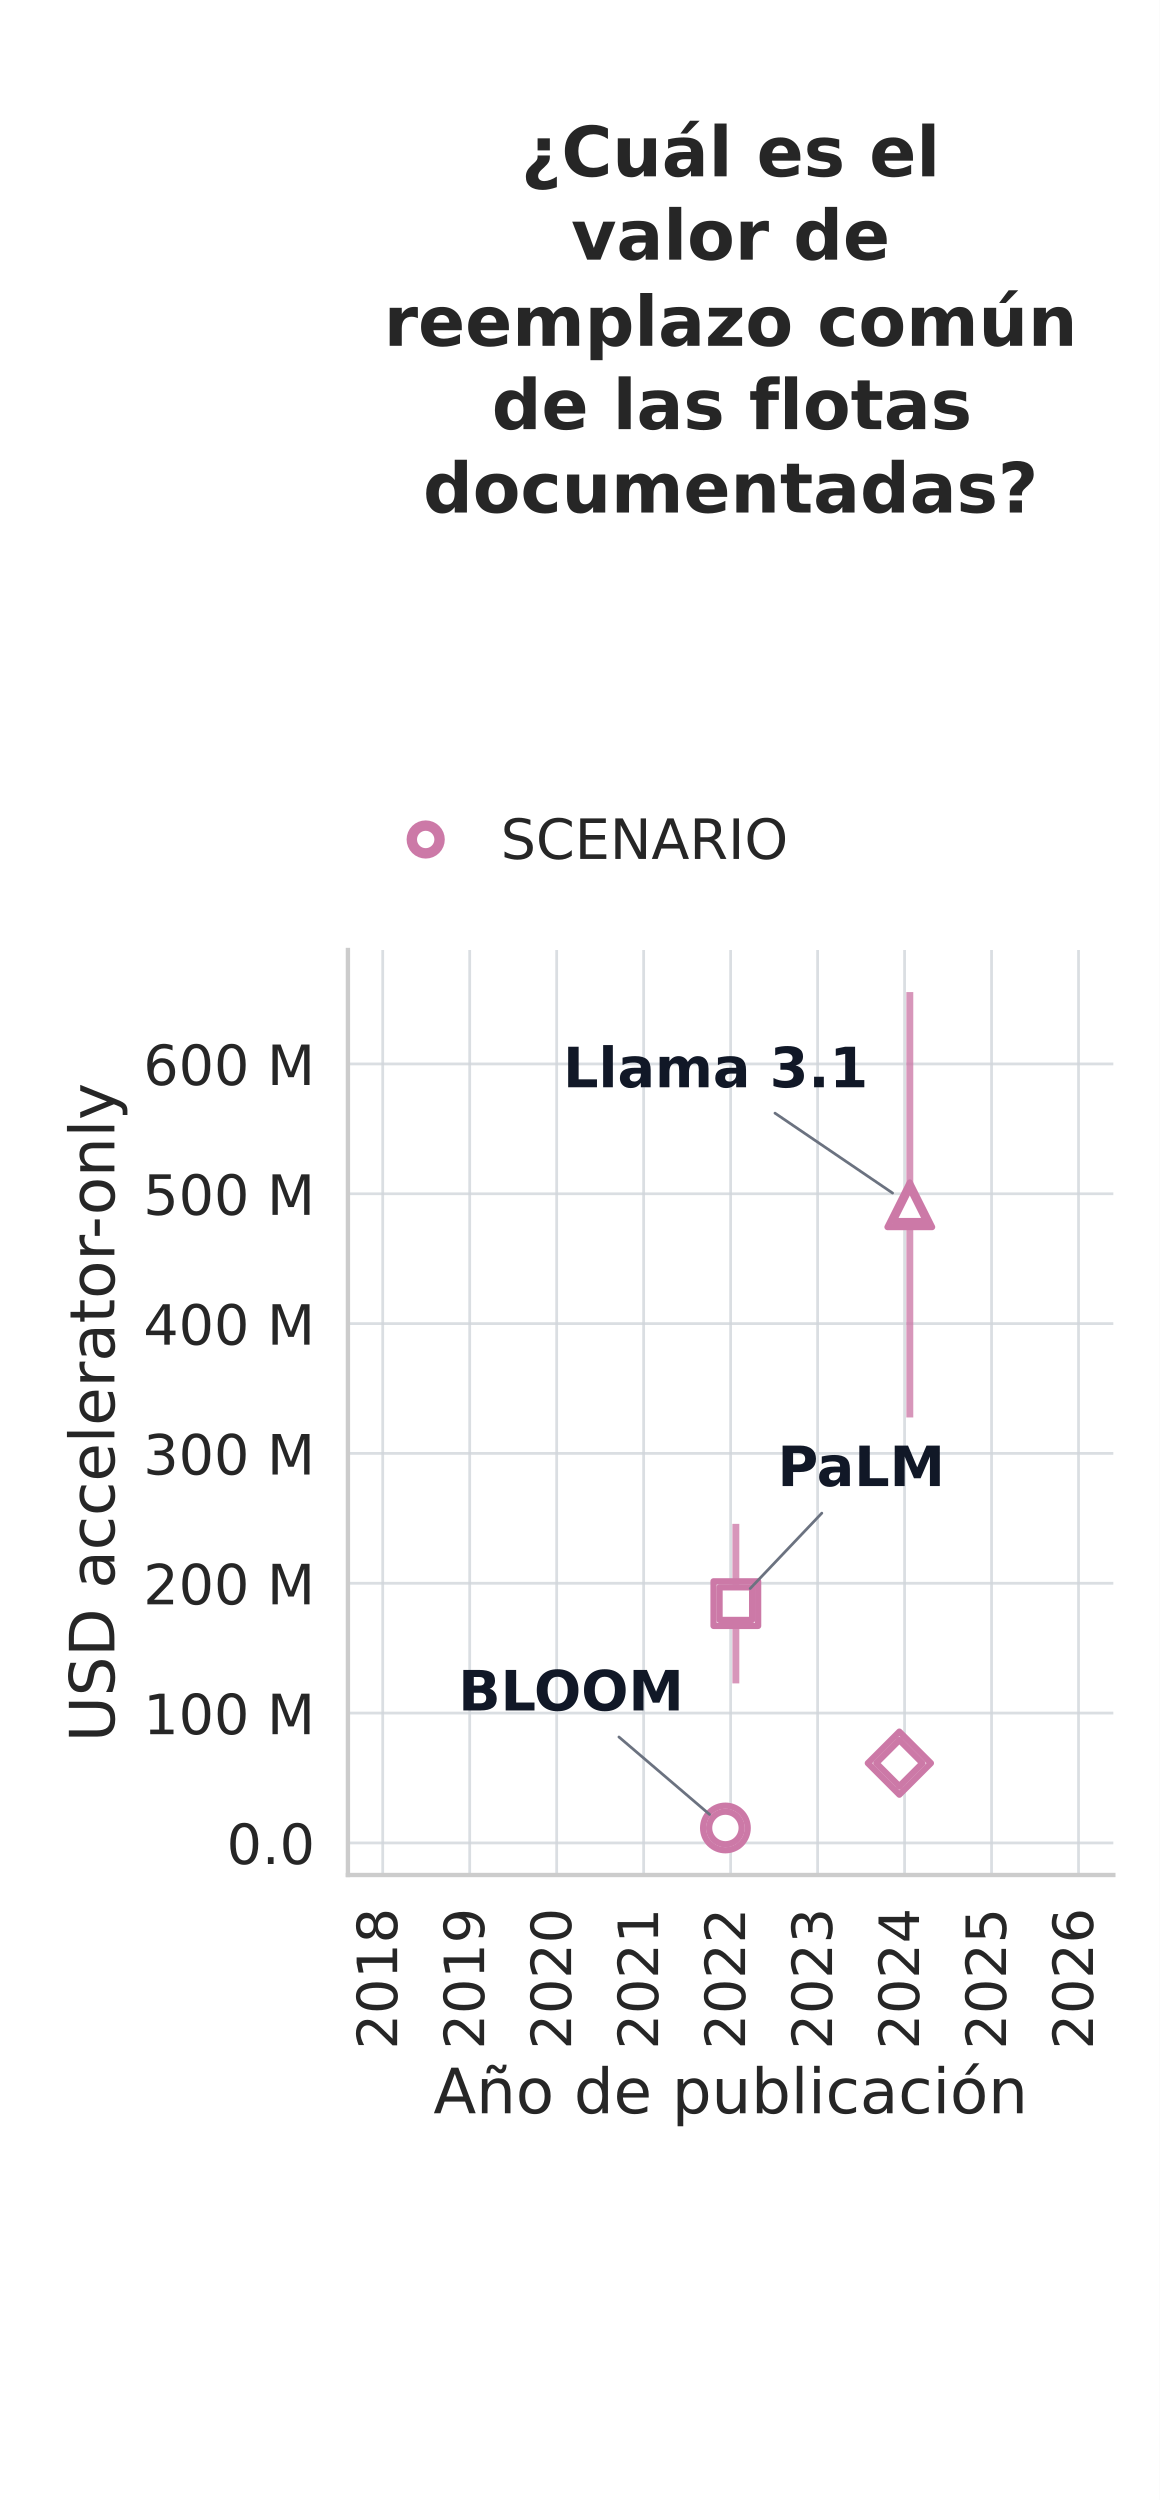
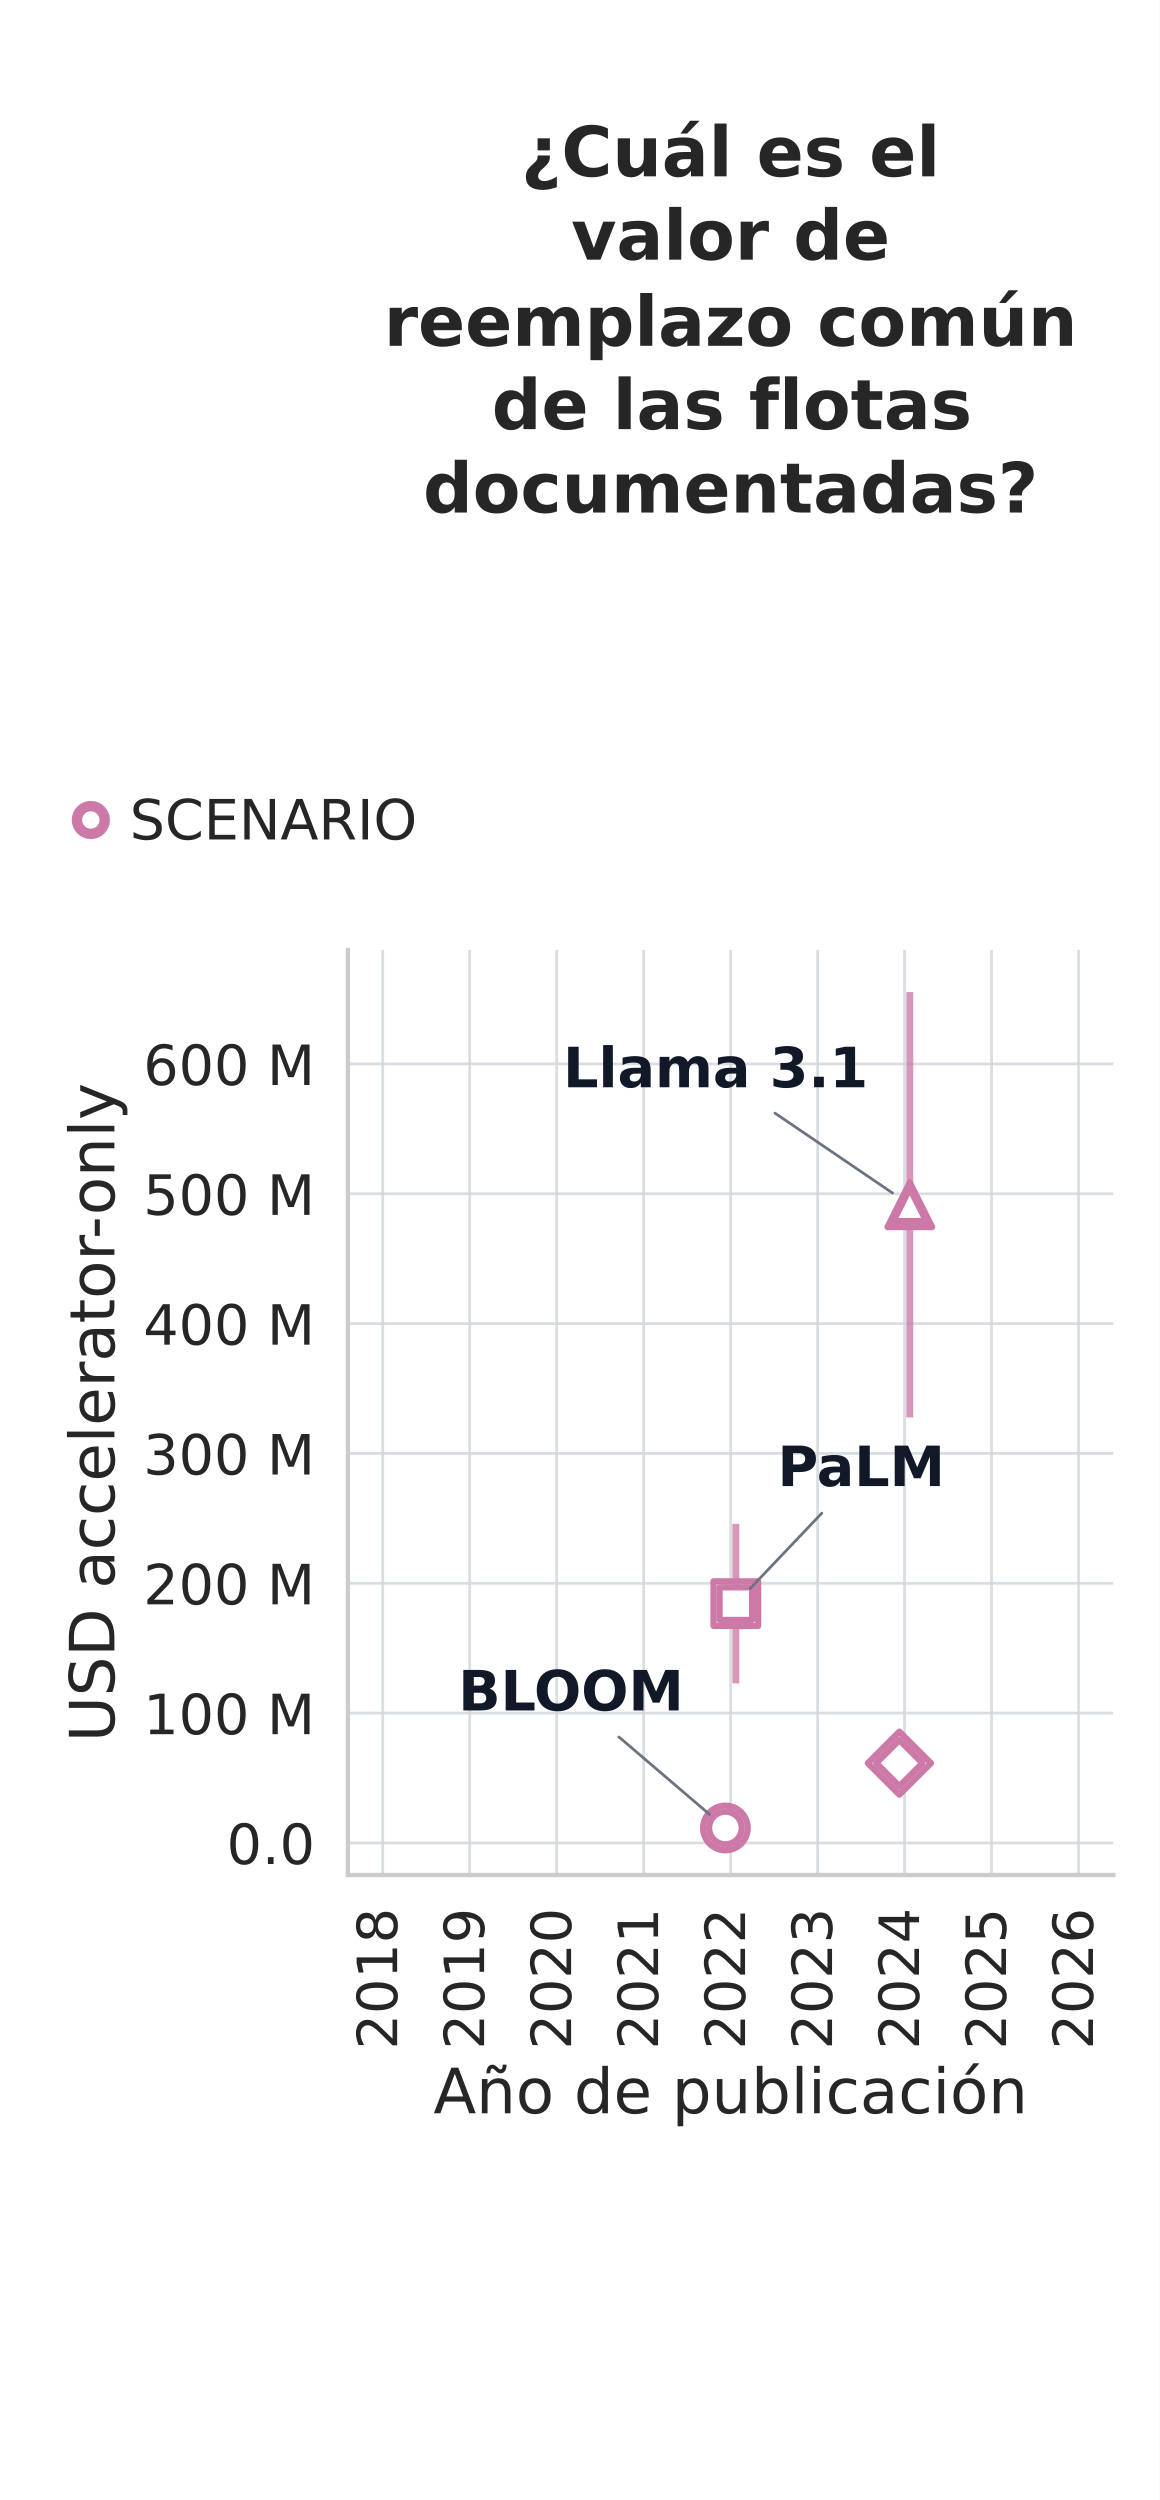
<svg xmlns="http://www.w3.org/2000/svg" xmlns:xlink="http://www.w3.org/1999/xlink" aria-labelledby="training_replacement_value-title training_replacement_value-desc" data-figure-id="training_replacement_value" data-route="annex" height="720pt" role="img" style="max-width:100%;height:auto" version="1.1" viewBox="0 0 334 720" width="334pt">
  <defs>
    <style type="text/css">*{stroke-linejoin: round; stroke-linecap: butt}</style>
  </defs>
  <g id="figure_1">
    <g id="patch_1">
      <path d="M 0 720  L 334 720  L 334 0  L 0 0  z " style="fill: #ffffff" />
    </g>
    <g id="axes_1">
      <g id="patch_2">
        <path d="M 100.2 540  L 320.64 540  L 320.64 273.6  L 100.2 273.6  z " style="fill: #ffffff" />
      </g>
      <g id="matplotlib.axis_1">
        <g id="xtick_1">
          <g id="line2d_1">
            <path clip-path="url(#p2995dd77b6)" d="M 110.22 540  L 110.22 273.6  " style="fill: none; stroke: #d1d5db; stroke-opacity: 0.8; stroke-width: 0.8; stroke-linecap: round" />
          </g>
          <g id="text_1">
            <text style="font-size: 16px; font-family: 'DejaVu Sans'; fill: #262626" transform="translate(114.3762 590.22) rotate(-90)">2018</text>
          </g>
        </g>
        <g id="xtick_2">
          <g id="line2d_2">
            <path clip-path="url(#p2995dd77b6)" d="M 135.27 540  L 135.27 273.6  " style="fill: none; stroke: #d1d5db; stroke-opacity: 0.8; stroke-width: 0.8; stroke-linecap: round" />
          </g>
          <g id="text_2">
            <text style="font-size: 16px; font-family: 'DejaVu Sans'; fill: #262626" transform="translate(139.4263 590.22) rotate(-90)">2019</text>
          </g>
        </g>
        <g id="xtick_3">
          <g id="line2d_3">
            <path clip-path="url(#p2995dd77b6)" d="M 160.32 540  L 160.32 273.6  " style="fill: none; stroke: #d1d5db; stroke-opacity: 0.8; stroke-width: 0.8; stroke-linecap: round" />
          </g>
          <g id="text_3">
            <text style="font-size: 16px; font-family: 'DejaVu Sans'; fill: #262626" transform="translate(164.4762 590.22) rotate(-90)">2020</text>
          </g>
        </g>
        <g id="xtick_4">
          <g id="line2d_4">
            <path clip-path="url(#p2995dd77b6)" d="M 185.37 540  L 185.37 273.6  " style="fill: none; stroke: #d1d5db; stroke-opacity: 0.8; stroke-width: 0.8; stroke-linecap: round" />
          </g>
          <g id="text_4">
            <text style="font-size: 16px; font-family: 'DejaVu Sans'; fill: #262626" transform="translate(189.5263 590.22) rotate(-90)">2021</text>
          </g>
        </g>
        <g id="xtick_5">
          <g id="line2d_5">
            <path clip-path="url(#p2995dd77b6)" d="M 210.42 540  L 210.42 273.6  " style="fill: none; stroke: #d1d5db; stroke-opacity: 0.8; stroke-width: 0.8; stroke-linecap: round" />
          </g>
          <g id="text_5">
            <text style="font-size: 16px; font-family: 'DejaVu Sans'; fill: #262626" transform="translate(214.5762 590.22) rotate(-90)">2022</text>
          </g>
        </g>
        <g id="xtick_6">
          <g id="line2d_6">
            <path clip-path="url(#p2995dd77b6)" d="M 235.47 540  L 235.47 273.6  " style="fill: none; stroke: #d1d5db; stroke-opacity: 0.8; stroke-width: 0.8; stroke-linecap: round" />
          </g>
          <g id="text_6">
            <text style="font-size: 16px; font-family: 'DejaVu Sans'; fill: #262626" transform="translate(239.6262 590.22) rotate(-90)">2023</text>
          </g>
        </g>
        <g id="xtick_7">
          <g id="line2d_7">
            <path clip-path="url(#p2995dd77b6)" d="M 260.52 540  L 260.52 273.6  " style="fill: none; stroke: #d1d5db; stroke-opacity: 0.8; stroke-width: 0.8; stroke-linecap: round" />
          </g>
          <g id="text_7">
            <text style="font-size: 16px; font-family: 'DejaVu Sans'; fill: #262626" transform="translate(264.6762 590.22) rotate(-90)">2024</text>
          </g>
        </g>
        <g id="xtick_8">
          <g id="line2d_8">
            <path clip-path="url(#p2995dd77b6)" d="M 285.57 540  L 285.57 273.6  " style="fill: none; stroke: #d1d5db; stroke-opacity: 0.8; stroke-width: 0.8; stroke-linecap: round" />
          </g>
          <g id="text_8">
            <text style="font-size: 16px; font-family: 'DejaVu Sans'; fill: #262626" transform="translate(289.7262 590.22) rotate(-90)">2025</text>
          </g>
        </g>
        <g id="xtick_9">
          <g id="line2d_9">
            <path clip-path="url(#p2995dd77b6)" d="M 310.62 540  L 310.62 273.6  " style="fill: none; stroke: #d1d5db; stroke-opacity: 0.8; stroke-width: 0.8; stroke-linecap: round" />
          </g>
          <g id="text_9">
            <text style="font-size: 16px; font-family: 'DejaVu Sans'; fill: #262626" transform="translate(314.7763 590.22) rotate(-90)">2026</text>
          </g>
        </g>
        <g id="text_10">
          <text style="font-size: 18px; font-family: 'DejaVu Sans'; text-anchor: middle; fill: #262626" transform="rotate(-0 210.42 608.6172)" x="210.42" y="608.617">Año de publicación</text>
        </g>
      </g>
      <g id="matplotlib.axis_2">
        <g id="ytick_1">
          <g id="line2d_10">
            <path clip-path="url(#p2995dd77b6)" d="M 100.2 530.763  L 320.64 530.763  " style="fill: none; stroke: #d1d5db; stroke-opacity: 0.8; stroke-width: 0.8; stroke-linecap: round" />
          </g>
          <g id="text_11">
            <text style="font-size: 16px; font-family: 'DejaVu Sans'; text-anchor: end; fill: #262626" transform="rotate(-0 90.7 536.8408)" x="90.7" y="536.841">0.0</text>
          </g>
        </g>
        <g id="ytick_2">
          <g id="line2d_11">
            <path clip-path="url(#p2995dd77b6)" d="M 100.2 493.37  L 320.64 493.37  " style="fill: none; stroke: #d1d5db; stroke-opacity: 0.8; stroke-width: 0.8; stroke-linecap: round" />
          </g>
          <g id="text_12">
            <text style="font-size: 16px; font-family: 'DejaVu Sans'; text-anchor: end; fill: #262626" transform="rotate(-0 90.7 499.4486)" x="90.7" y="499.449">100 M</text>
          </g>
        </g>
        <g id="ytick_3">
          <g id="line2d_12">
            <path clip-path="url(#p2995dd77b6)" d="M 100.2 455.978  L 320.64 455.978  " style="fill: none; stroke: #d1d5db; stroke-opacity: 0.8; stroke-width: 0.8; stroke-linecap: round" />
          </g>
          <g id="text_13">
            <text style="font-size: 16px; font-family: 'DejaVu Sans'; text-anchor: end; fill: #262626" transform="rotate(-0 90.7 462.0564)" x="90.7" y="462.056">200 M</text>
          </g>
        </g>
        <g id="ytick_4">
          <g id="line2d_13">
            <path clip-path="url(#p2995dd77b6)" d="M 100.2 418.586  L 320.64 418.586  " style="fill: none; stroke: #d1d5db; stroke-opacity: 0.8; stroke-width: 0.8; stroke-linecap: round" />
          </g>
          <g id="text_14">
            <text style="font-size: 16px; font-family: 'DejaVu Sans'; text-anchor: end; fill: #262626" transform="rotate(-0 90.7 424.6641)" x="90.7" y="424.664">300 M</text>
          </g>
        </g>
        <g id="ytick_5">
          <g id="line2d_14">
            <path clip-path="url(#p2995dd77b6)" d="M 100.2 381.194  L 320.64 381.194  " style="fill: none; stroke: #d1d5db; stroke-opacity: 0.8; stroke-width: 0.8; stroke-linecap: round" />
          </g>
          <g id="text_15">
            <text style="font-size: 16px; font-family: 'DejaVu Sans'; text-anchor: end; fill: #262626" transform="rotate(-0 90.7 387.2719)" x="90.7" y="387.272">400 M</text>
          </g>
        </g>
        <g id="ytick_6">
          <g id="line2d_15">
            <path clip-path="url(#p2995dd77b6)" d="M 100.2 343.802  L 320.64 343.802  " style="fill: none; stroke: #d1d5db; stroke-opacity: 0.8; stroke-width: 0.8; stroke-linecap: round" />
          </g>
          <g id="text_16">
            <text style="font-size: 16px; font-family: 'DejaVu Sans'; text-anchor: end; fill: #262626" transform="rotate(-0 90.7 349.8797)" x="90.7" y="349.88">500 M</text>
          </g>
        </g>
        <g id="ytick_7">
          <g id="line2d_16">
            <path clip-path="url(#p2995dd77b6)" d="M 100.2 306.409  L 320.64 306.409  " style="fill: none; stroke: #d1d5db; stroke-opacity: 0.8; stroke-width: 0.8; stroke-linecap: round" />
          </g>
          <g id="text_17">
            <text style="font-size: 16px; font-family: 'DejaVu Sans'; text-anchor: end; fill: #262626" transform="rotate(-0 90.7 312.4875)" x="90.7" y="312.488">600 M</text>
          </g>
        </g>
        <g id="text_18">
          <text style="font-size: 18px; font-family: 'DejaVu Sans'; text-anchor: middle; fill: #262626" transform="rotate(-90 32.94578 406.8)" x="32.946" y="406.8">USD accelerator-only</text>
        </g>
      </g>
      <g data-interval-geometry="true" data-row-index="0" id="interval-000">
        <path clip-path="url(#p2995dd77b6)" d="M 208.917 527.891  L 208.917 525.019  " style="fill: none; stroke: #cc79a7; stroke-opacity: 0.78; stroke-width: 2" />
      </g>
      <g data-interval-geometry="true" data-row-index="1" id="interval-001">
        <path clip-path="url(#p2995dd77b6)" d="M 211.923 484.815  L 211.923 438.868  " style="fill: none; stroke: #cc79a7; stroke-opacity: 0.78; stroke-width: 2" />
      </g>
      <g data-interval-geometry="true" data-row-index="2" id="interval-002">
        <path clip-path="url(#p2995dd77b6)" d="M 259.017 515.447  L 259.017 500.131  " style="fill: none; stroke: #cc79a7; stroke-opacity: 0.78; stroke-width: 2" />
      </g>
      <g data-interval-geometry="true" data-row-index="3" id="interval-003">
        <path clip-path="url(#p2995dd77b6)" d="M 262.023 408.236  L 262.023 285.709  " style="fill: none; stroke: #cc79a7; stroke-opacity: 0.78; stroke-width: 2" />
      </g>
      <g id="patch_3">
        <path d="M 100.2 540  L 100.2 273.6  " style="fill: none; stroke: #cccccc; stroke-width: 1.25; stroke-linejoin: miter; stroke-linecap: square" />
      </g>
      <g id="patch_4">
        <path d="M 100.2 540  L 320.64 540  " style="fill: none; stroke: #cccccc; stroke-width: 1.25; stroke-linejoin: miter; stroke-linecap: square" />
      </g>
      <g data-outline-for="0" data-scenario-outline="true" id="scenario-outline-000">
        <path clip-path="url(#p2995dd77b6)" d="M 208.917 532.878  C 210.62 532.878 212.254 532.201 213.458 530.997  C 214.663 529.792 215.34 528.158 215.34 526.455  C 215.34 524.752 214.663 523.118 213.458 521.914  C 212.254 520.709 210.62 520.032 208.917 520.032  C 207.214 520.032 205.58 520.709 204.376 521.914  C 203.171 523.118 202.494 524.752 202.494 526.455  C 202.494 528.158 203.171 529.792 204.376 530.997  C 205.58 532.201 207.214 532.878 208.917 532.878  L 208.917 532.878  z " style="fill: none; stroke: #cc79a7; stroke-width: 1.8" />
      </g>
      <g data-outline-for="1" data-scenario-outline="true" id="scenario-outline-001">
        <path clip-path="url(#p2995dd77b6)" d="M 205.5 468.264  L 218.346 468.264  L 218.346 455.419  L 205.5 455.419  L 205.5 468.264  z " style="fill: none; stroke: #cc79a7; stroke-width: 1.8" />
      </g>
      <g data-outline-for="2" data-scenario-outline="true" id="scenario-outline-002">
        <path clip-path="url(#p2995dd77b6)" d="M 259.017 516.872  L 268.1 507.789  L 259.017 498.706  L 249.934 507.789  L 259.017 516.872  z " style="fill: none; stroke: #cc79a7; stroke-width: 1.8" />
      </g>
      <g data-outline-for="3" data-scenario-outline="true" id="scenario-outline-003">
        <path clip-path="url(#p2995dd77b6)" d="M 262.023 340.55  L 255.6 353.395  L 268.446 353.395  L 262.023 340.55  z " style="fill: none; stroke: #cc79a7; stroke-width: 1.8" />
      </g>
      <g id="text_19">
        <text style="font-weight: 700; font-size: 20px; font-family: 'DejaVu Sans'; fill: #262626" transform="translate(150.0762 50.77813)">¿Cuál es el</text>
        <text style="font-weight: 700; font-size: 20px; font-family: 'DejaVu Sans'; fill: #262626" transform="translate(164.5012 74.78359)">valor de</text>
        <text style="font-weight: 700; font-size: 20px; font-family: 'DejaVu Sans'; fill: #262626" transform="translate(110.5403 99.58906)">reemplazo común</text>
        <text style="font-weight: 700; font-size: 20px; font-family: 'DejaVu Sans'; fill: #262626" transform="translate(141.6262 123.5945)">de las flotas</text>
        <text style="font-weight: 700; font-size: 20px; font-family: 'DejaVu Sans'; fill: #262626" transform="translate(121.8356 147.6)">documentadas?</text>
      </g>
      <g data-claim-scope="accelerator_only_common_date_replacement_scenario_not_historical_training_cost" data-confidence="not_applicable" data-high="15360000" data-low="7680000" data-marker="o" data-model-id="DM_BLOOM_176B" data-quantitative="true" data-role="A100_80GB_GPU × common 2026 slot price" data-row-index="0" data-source-ids="S_BIGSCIENCE_BLOOM_PAPER S_COURSE_DESIGN" data-status="SCENARIO" data-status-style="double-outline" data-unit="USD" data-value="11520000" id="mark-000">
        <defs>
          <path d="M 0 4.69  C 1.244 4.69 2.437 4.196 3.317 3.317  C 4.196 2.437 4.69 1.244 4.69 0  C 4.69 -1.244 4.196 -2.437 3.317 -3.317  C 2.437 -4.196 1.244 -4.69 0 -4.69  C -1.244 -4.69 -2.437 -4.196 -3.317 -3.317  C -4.196 -2.437 -4.69 -1.244 -4.69 0  C -4.69 1.244 -4.196 2.437 -3.317 3.317  C -2.437 4.196 -1.244 4.69 0 4.69  z " id="m220f9bcd17" style="stroke: #cc79a7; stroke-width: 1.8" />
        </defs>
        <g clip-path="url(#p2995dd77b6)">
          <use style="fill: #ffffff; stroke: #cc79a7; stroke-width: 1.8" x="208.917" y="526.455" xlink:href="#m220f9bcd17" />
        </g>
      </g>
      <g data-claim-scope="accelerator_only_common_date_replacement_scenario_not_historical_training_cost" data-confidence="not_applicable" data-high="245760000" data-low="122880000" data-marker="s" data-model-id="DM_PALM_540B" data-quantitative="true" data-role="TPU_v4_chip_peak × common 2026 slot price" data-row-index="1" data-source-ids="S_GOOGLE_PALM_PAPER S_COURSE_DESIGN" data-status="SCENARIO" data-status-style="double-outline" data-unit="USD" data-value="184320000" id="mark-001">
        <defs>
          <path d="M -4.69 4.69  L 4.69 4.69  L 4.69 -4.69  L -4.69 -4.69  z " id="mc2b6606a25" style="stroke: #cc79a7; stroke-width: 1.8" />
        </defs>
        <g clip-path="url(#p2995dd77b6)">
          <use style="fill: #ffffff; stroke: #cc79a7; stroke-width: 1.8" x="211.923" y="461.841" xlink:href="#mc2b6606a25" />
        </g>
      </g>
      <g data-claim-scope="accelerator_only_common_date_replacement_scenario_not_historical_training_cost" data-confidence="not_applicable" data-high="81920000" data-low="40960000" data-marker="D" data-model-id="DM_DEEPSEEK_V3" data-quantitative="true" data-role="H800_GPU × common 2026 slot price" data-row-index="2" data-source-ids="S_DEEPSEEK_V3_PAPER S_COURSE_DESIGN" data-status="SCENARIO" data-status-style="double-outline" data-unit="USD" data-value="61440000" id="mark-002">
        <defs>
          <path d="M -0 6.633  L 6.633 0  L 0 -6.633  L -6.633 -0  z " id="m3154be95e4" style="stroke: #cc79a7; stroke-width: 1.8" />
        </defs>
        <g clip-path="url(#p2995dd77b6)">
          <use style="fill: #ffffff; stroke: #cc79a7; stroke-width: 1.8" x="259.017" y="507.789" xlink:href="#m3154be95e4" />
        </g>
      </g>
      <g data-claim-scope="accelerator_only_common_date_replacement_scenario_not_historical_training_cost" data-confidence="not_applicable" data-high="655360000" data-low="327680000" data-marker="^" data-model-id="DM_LLAMA31_405B" data-quantitative="true" data-role="H100_80GB_GPU_peak × common 2026 slot price" data-row-index="3" data-source-ids="S_META_LLAMA31_PAPER S_COURSE_DESIGN" data-status="SCENARIO" data-status-style="double-outline" data-unit="USD" data-value="491520000" id="mark-003">
        <defs>
          <path d="M 0 -4.69  L -4.69 4.69  L 4.69 4.69  z " id="mbe94e19a85" style="stroke: #cc79a7; stroke-width: 1.8" />
        </defs>
        <g clip-path="url(#p2995dd77b6)">
          <use style="fill: #ffffff; stroke: #cc79a7; stroke-width: 1.8" x="262.023" y="346.972" xlink:href="#mbe94e19a85" />
        </g>
      </g>
      <g id="patch_5">
        <path d="M 178.254 500.256  Q 191.304 511.406 204.354 522.556  " style="fill: none; stroke: #6b7280; stroke-width: 0.8; stroke-linecap: round" />
      </g>
      <g id="direct-label-000">
        <text data-direct-label="true" style="font-weight: 700; font-size: 16px; font-family: 'DejaVu Sans'; text-anchor: end; fill: #111827" transform="rotate(-0 196.917 492.6113)" x="196.917" y="492.611">BLOOM</text>
      </g>
      <g id="patch_6">
        <path d="M 236.678 435.788  Q 226.366 446.641 216.054 457.494  " style="fill: none; stroke: #6b7280; stroke-width: 0.8; stroke-linecap: round" />
      </g>
      <g id="direct-label-001">
        <text data-direct-label="true" style="font-weight: 700; font-size: 16px; font-family: 'DejaVu Sans'; text-anchor: start; fill: #111827" transform="rotate(-0 223.923 427.9976)" x="223.923" y="427.998">PaLM</text>
      </g>
      <g id="patch_7">
        <path d="M 223.2 320.595  Q 240.129 332.097 257.059 343.6  " style="fill: none; stroke: #6b7280; stroke-width: 0.8; stroke-linecap: round" />
      </g>
      <g id="direct-label-003">
        <text data-direct-label="true" style="font-weight: 700; font-size: 16px; font-family: 'DejaVu Sans'; text-anchor: end; fill: #111827" transform="rotate(-0 250.023 313.1287)" x="250.023" y="313.129">Llama 3.1</text>
      </g>
      <g id="legend_1">
        <g id="line2d_17">
          <defs>
            <path d="M 0 4  C 1.061 4 2.078 3.579 2.828 2.828  C 3.579 2.078 4 1.061 4 0  C 4 -1.061 3.579 -2.078 2.828 -2.828  C 2.078 -3.579 1.061 -4 0 -4  C -1.061 -4 -2.078 -3.579 -2.828 -2.828  C -3.579 -2.078 -4 -1.061 -4 0  C -4 1.061 -3.579 2.078 -2.828 2.828  C -2.078 3.579 -1.061 4 0 4  z " id="m6621826aeb" style="stroke: #cc79a7; stroke-width: 3" />
          </defs>
          <g>
-             <use style="fill-opacity: 0; stroke: #cc79a7; stroke-width: 3" x="122.6" y="241.772" xlink:href="#m6621826aeb" />
+             <use style="fill-opacity: 0; stroke: #cc79a7; stroke-width: 3" x="26.16" y="236.156" xlink:href="#m6621826aeb" />
          </g>
        </g>
        <g id="status-legend-00">
-           <text style="font-size: 16px; font-family: 'DejaVu Sans'; text-anchor: start; fill: #262626" transform="rotate(-0 144.2 247.3723)" x="144.2" y="247.372">SCENARIO</text>
+           <text style="font-size: 16px; font-family: 'DejaVu Sans'; text-anchor: start; fill: #262626" transform="rotate(-0 37.36 241.7562)" x="37.36" y="241.756">SCENARIO</text>
        </g>
      </g>
    </g>
  </g>
  <defs>
    <clipPath id="p2995dd77b6">
      <rect height="266.4" width="220.44" x="100.2" y="273.6" />
    </clipPath>
  </defs>
</svg>
